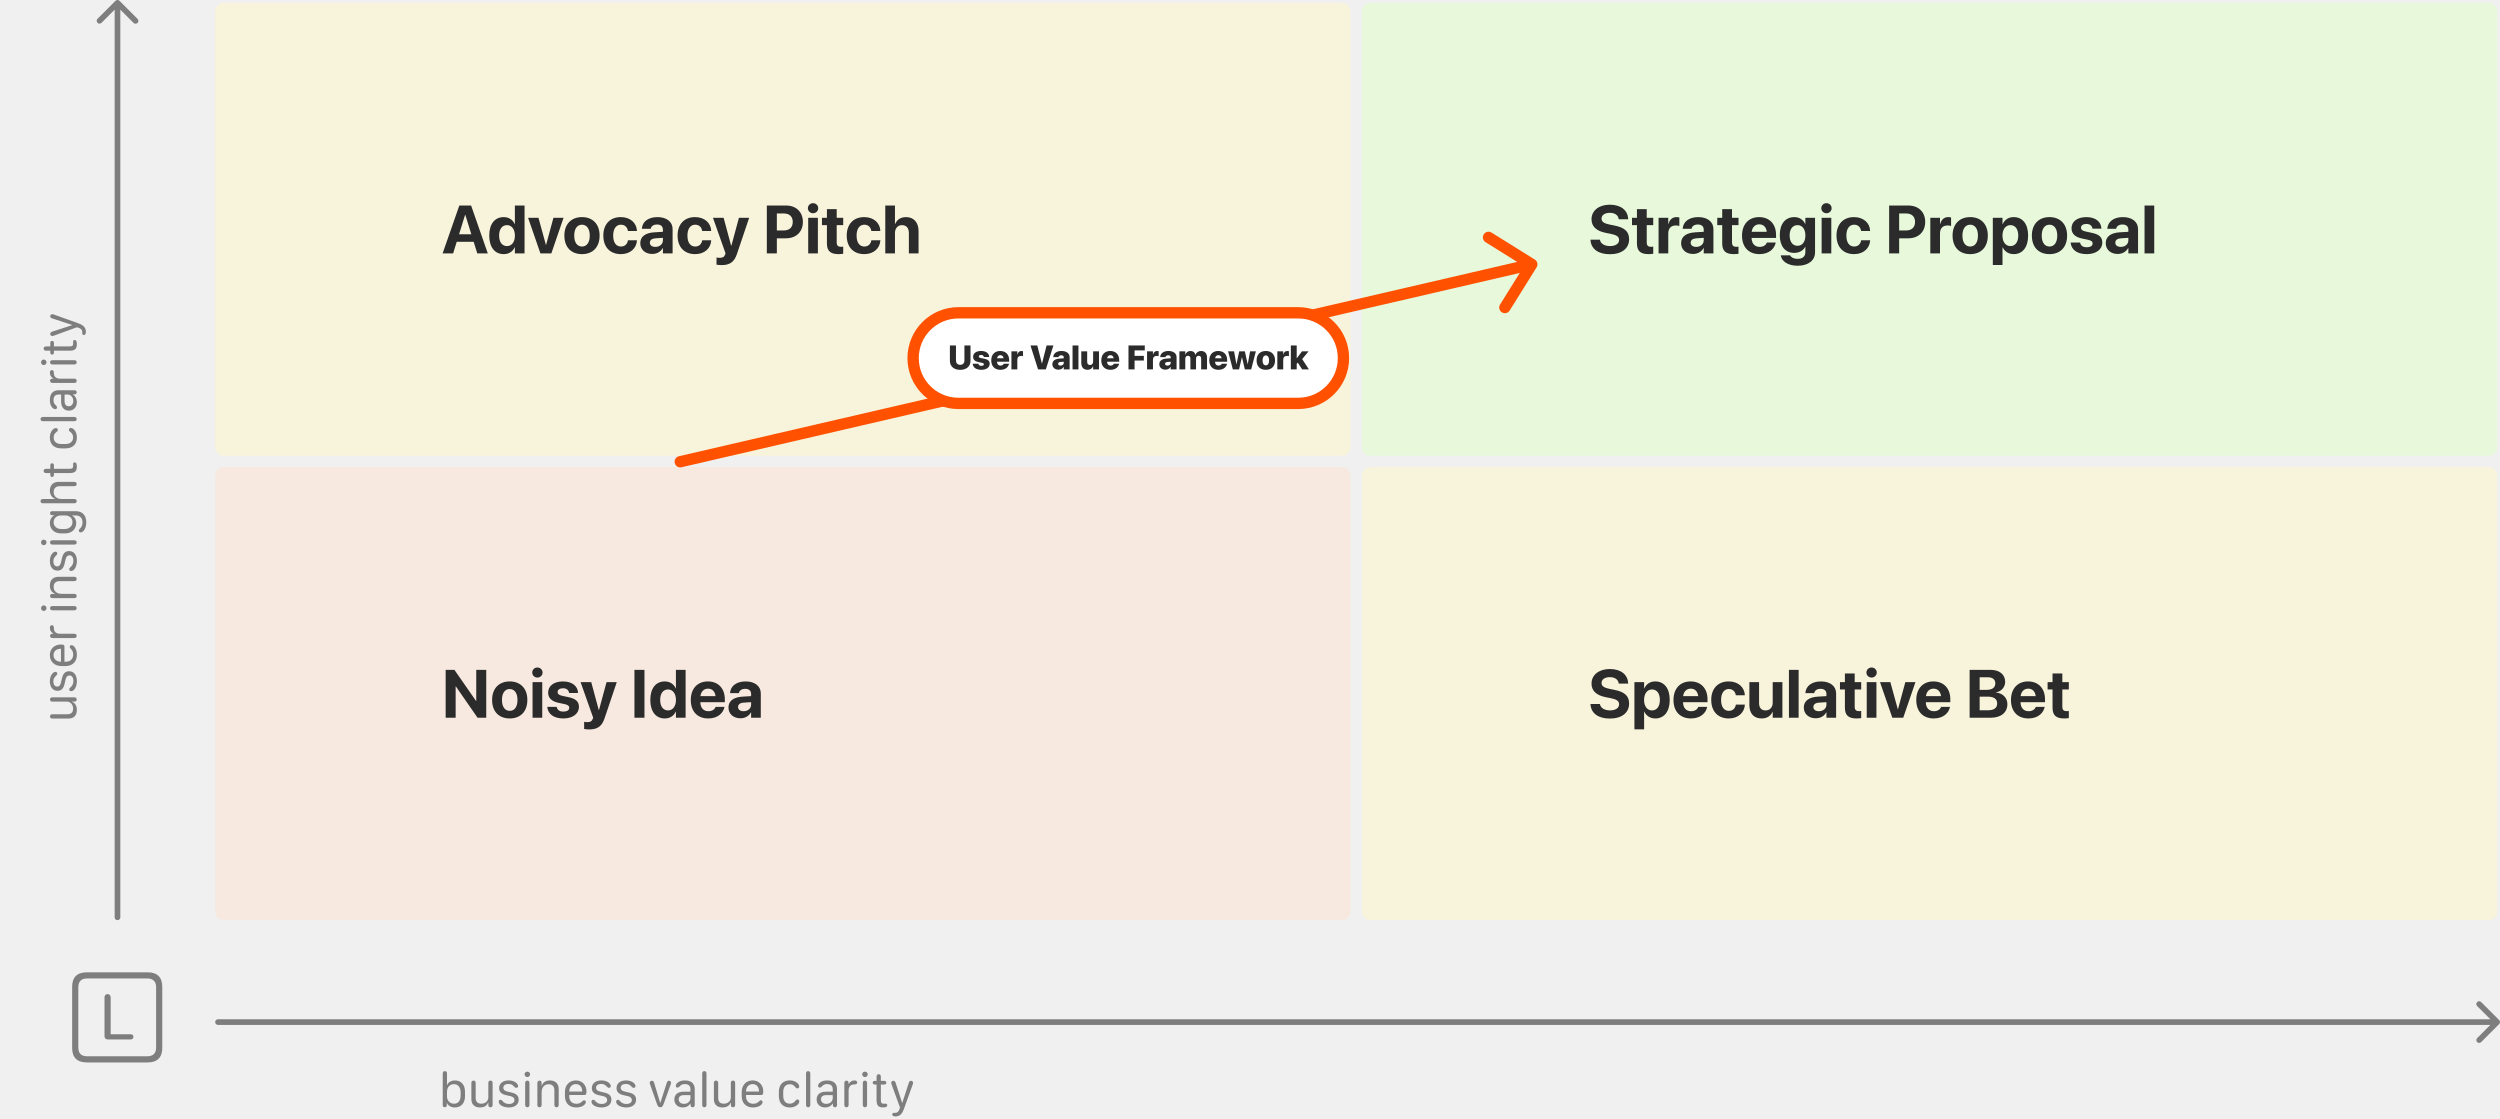
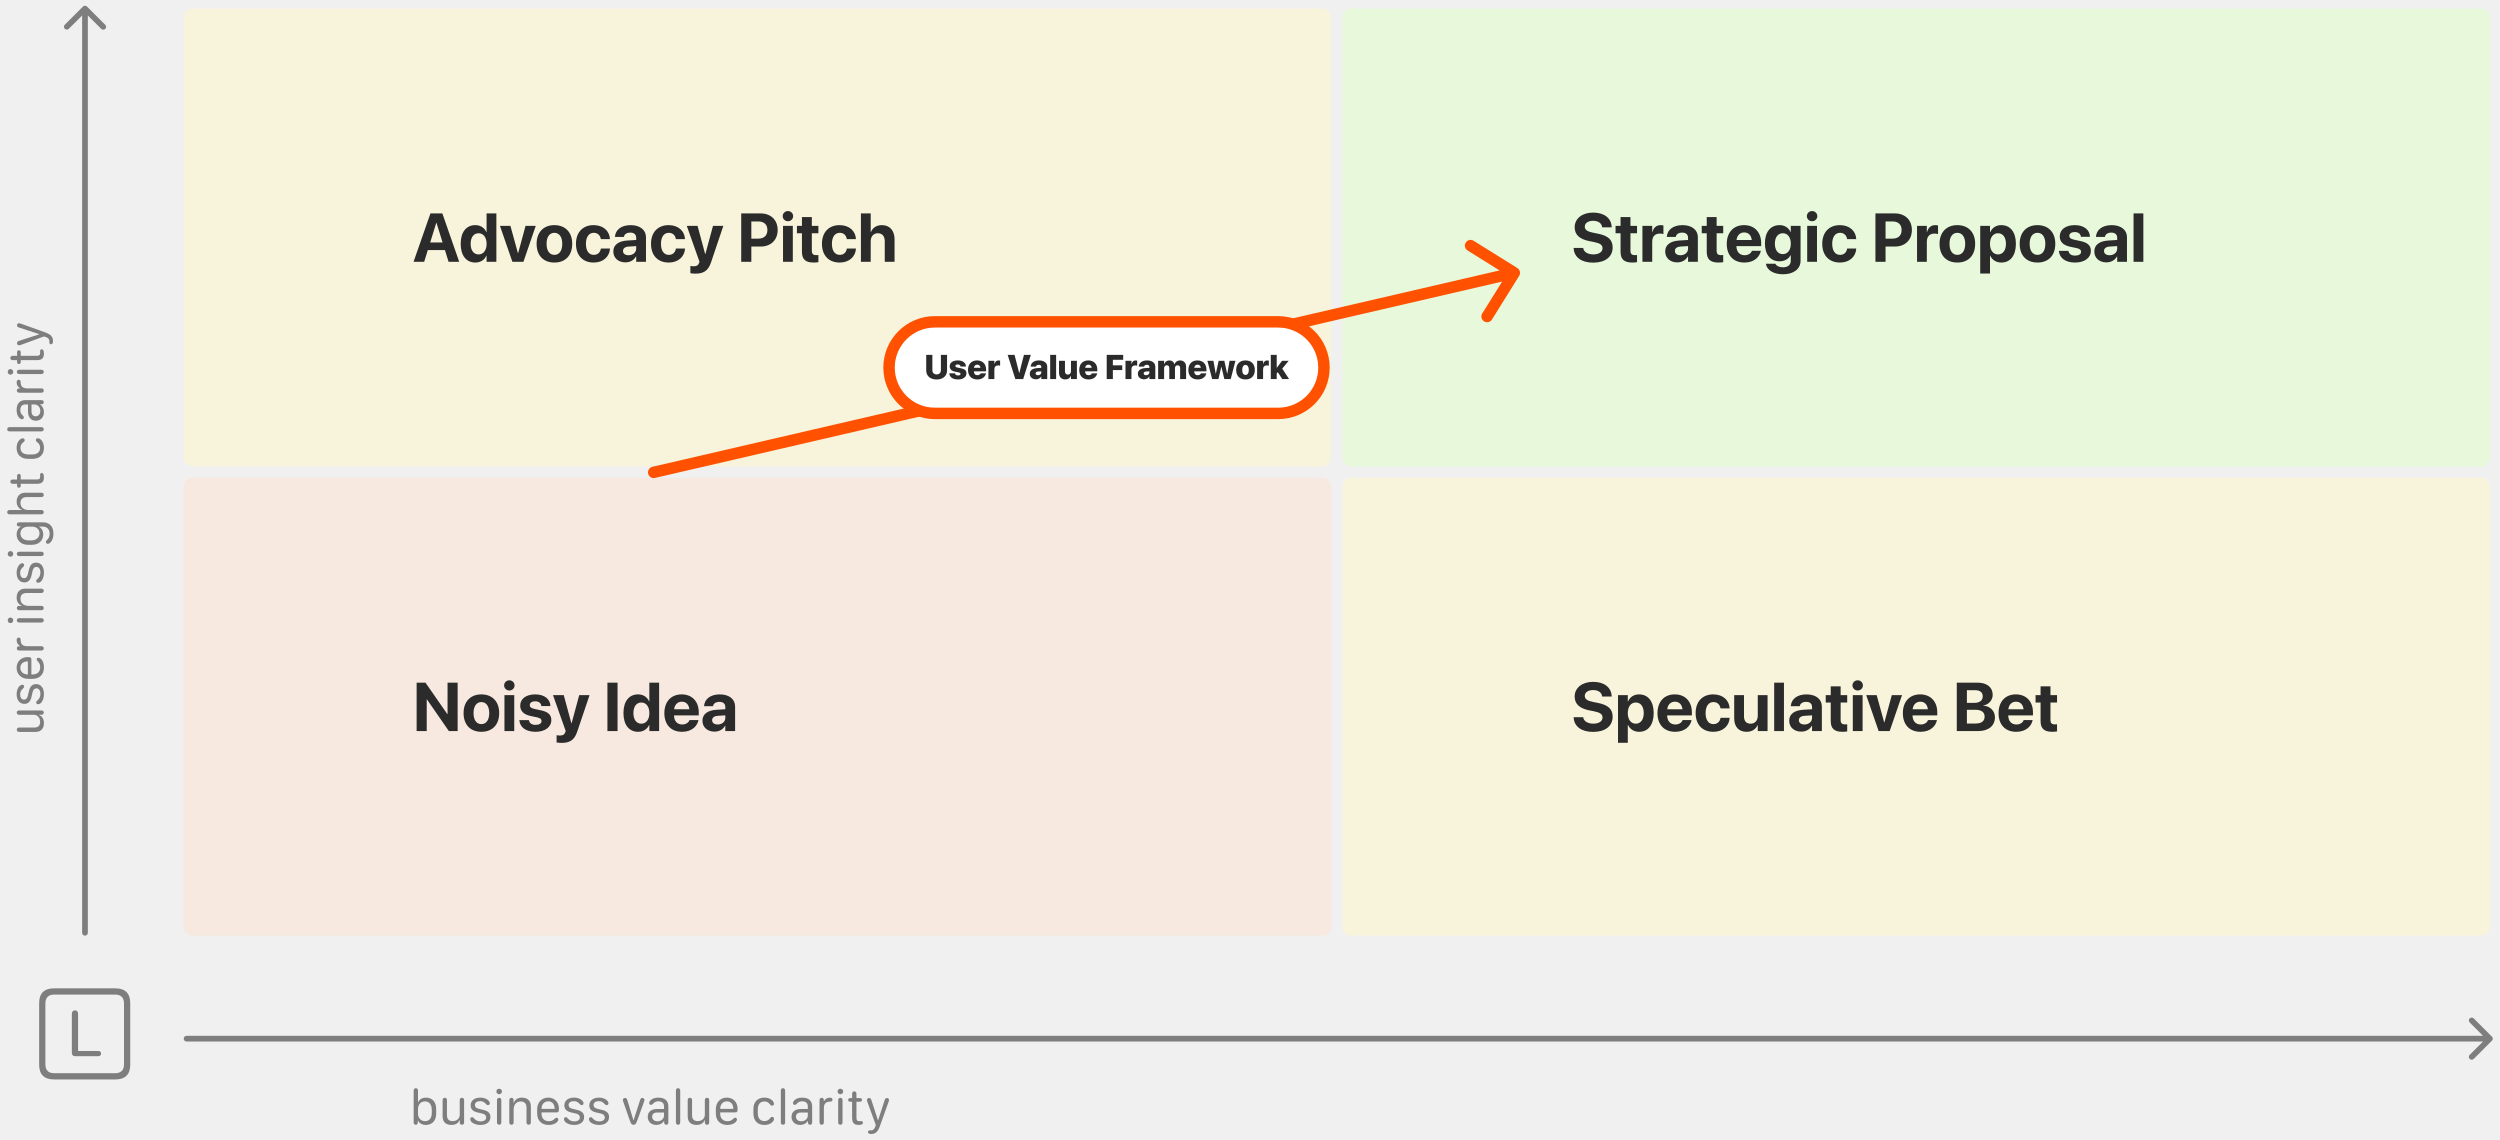
- <svg xmlns="http://www.w3.org/2000/svg" width="883" height="395" fill="none">
+ <svg xmlns="http://www.w3.org/2000/svg" viewBox="12.32 -2 872.68 398.33" width="873" height="398" fill="none">
  <path fill="#7E7E7E" d="M25.47 247.89c.757.281 1.68 1.046 1.68 2.839 0 1.705-.827 3.067-2.962 3.067h-5.705c-.57 0-.817-.325-.817-.765 0-.43.246-.756.817-.756h5.318c1.53 0 2.021-.922 2.021-1.977 0-1.494-.993-2.487-2.18-2.487h-5.159c-.57 0-.817-.326-.817-.765 0-.431.246-.756.817-.756h7.796c.572 0 .809.325.809.756s-.246.756-.791.756h-.826zm-.35-3.762c-.423 0-.678-.255-.678-.659 0-.246.123-.431.501-.739.65-.562.976-1.283.976-2.223 0-1.187-.536-1.934-1.389-1.934-.65 0-1.142.475-1.336 1.283l-.404 1.758c-.37 1.609-1.178 2.382-2.479 2.382-1.643 0-2.706-1.318-2.706-3.375 0-.923.237-1.775.668-2.426.369-.553.87-.896 1.327-.896.386 0 .624.255.624.641 0 .273-.088.414-.466.783-.66.615-.914 1.151-.914 1.96 0 1.133.518 1.828 1.37 1.828.669 0 1.073-.431 1.302-1.354l.413-1.714c.386-1.608 1.169-2.355 2.478-2.355 1.688 0 2.751 1.336 2.751 3.498 0 .94-.22 1.828-.606 2.514-.378.659-.897 1.028-1.433 1.028Zm-1.996-8.877h-1.459c-2.39 0-4.06-1.582-4.06-3.858 0-2.206 1.608-3.753 3.875-3.753 1.002 0 1.284.175 1.284.826v5.256h.483c1.6-.009 2.602-.967 2.602-2.549 0-.782-.238-1.389-.712-1.881-.44-.475-.51-.58-.51-.835 0-.334.272-.589.642-.589.272 0 .606.167.879.431.623.58 1.01 1.705 1.01 2.944 0 2.479-1.538 4.008-4.034 4.008m-1.59-1.529v-4.579h-.027c-1.591 0-2.602.87-2.602 2.232 0 1.397 1.055 2.347 2.602 2.347zm4.71-9.879c.527 0 .844.272.844.756 0 .474-.317.755-.844.755H18.52c-.519 0-.844-.298-.844-.764s.316-.738.826-.738h.351v-.044c-.826-.484-1.239-1.196-1.239-2.039 0-.264.053-.484.159-.651a.62.62 0 0 1 .553-.299c.273 0 .457.097.572.299.087.158.123.378.123.668.008 1.354.738 2.057 2.258 2.057zm-10.793-8.069a.936.936 0 0 1-.949-.958c0-.571.396-.993.95-.993s.966.422.966.993a.95.95 0 0 1-.967.958m10.793-1.722c.571 0 .844.325.844.756 0 .43-.281.755-.844.755H18.52c-.572 0-.844-.334-.844-.764 0-.431.281-.747.844-.747zm0-10.327c.527 0 .844.29.844.764s-.317.756-.844.756h-5.106c-1.433 0-2.189.721-2.189 2.022 0 1.52 1.081 2.478 2.883 2.478h4.412c.527 0 .844.281.844.756s-.317.756-.844.756H18.52c-.528 0-.844-.29-.844-.756s.307-.747.826-.747h.95v-.079c-1.17-.387-1.838-1.389-1.838-2.804 0-1.995 1.125-3.146 3.068-3.146zm-1.125-2.048c-.422 0-.677-.255-.677-.659 0-.247.123-.431.501-.739.65-.562.976-1.283.976-2.223 0-1.187-.536-1.934-1.389-1.934-.65 0-1.142.475-1.336 1.283l-.404 1.758c-.37 1.608-1.178 2.382-2.479 2.382-1.643 0-2.706-1.318-2.706-3.375 0-.923.237-1.775.668-2.426.369-.554.87-.896 1.327-.896.386 0 .624.255.624.641 0 .273-.088.413-.466.782-.66.616-.914 1.152-.914 1.96 0 1.134.518 1.829 1.37 1.829.669 0 1.073-.431 1.302-1.354l.413-1.714c.386-1.608 1.169-2.355 2.478-2.355 1.688 0 2.751 1.336 2.751 3.498 0 .94-.22 1.828-.606 2.513-.378.66-.897 1.029-1.433 1.029m-9.668-9.123a.937.937 0 0 1-.949-.958c0-.572.396-.993.95-.993s.966.421.966.993a.95.95 0 0 1-.967.958m10.793-1.723c.571 0 .844.325.844.756s-.281.756-.844.756H18.52c-.572 0-.844-.334-.844-.765s.281-.747.844-.747zm-.782-8.692c.79.36 1.45 1.292 1.45 2.628 0 2.004-1.459 3.629-3.858 3.629h-1.565c-2.4 0-3.876-1.625-3.876-3.612 0-1.441.774-2.399 1.538-2.724v-.071h-.65c-.563 0-.826-.29-.826-.712 0-.43.272-.729.844-.729h8.217c2.54 0 3.736 1.626 3.736 3.929 0 1.019-.229 1.924-.633 2.584-.343.562-.844.993-1.336.993-.378 0-.65-.255-.65-.642 0-.369.237-.545.5-.826.326-.352.791-.949.791-2.048 0-1.529-.887-2.487-2.372-2.487h-1.31zm-2.707 4.728c1.705 0 2.848-1.019 2.848-2.478 0-1.521-1.24-2.329-2.558-2.329h-1.503c-1.354 0-2.61.835-2.61 2.381 0 1.468 1.16 2.426 2.865 2.426zm3.49-16.673c.518 0 .843.299.843.774 0 .474-.317.747-.844.747h-5.089c-1.415 0-2.206.764-2.206 2.074 0 1.503 1.099 2.461 2.883 2.461h4.412c.527 0 .844.29.844.765 0 .474-.317.747-.844.747H15.161c-.536 0-.844-.282-.844-.747 0-.475.308-.765.844-.765h4.29v-.079c-1.082-.317-1.838-1.494-1.838-2.865 0-1.934 1.17-3.112 3.085-3.112h5.546Zm-1.697-3.102h-5.502v.668c0 .43-.237.703-.633.703-.395 0-.642-.264-.642-.703v-.677h-1.52c-.527 0-.835-.281-.835-.747 0-.475.308-.756.835-.756h1.52v-1.239c0-.44.247-.703.642-.703.396 0 .633.272.633.703v1.23h5.52c.984 0 1.274-.246 1.274-1.098 0-.246-.026-.422-.026-.589 0-.343.22-.58.562-.58.246 0 .448.114.58.386.123.247.185.589.185 1.09 0 1.67-.668 2.312-2.593 2.312m-1.371-8.728h-1.6c-2.39 0-3.973-1.406-3.973-3.823 0-.686.132-1.503.554-2.206.352-.589.94-1.151 1.565-1.151.395 0 .703.228.703.65 0 .413-.273.606-.519.782-.641.457-.958 1.09-.958 1.907 0 1.53 1.116 2.303 2.707 2.303h1.442c1.573 0 2.716-.747 2.716-2.311 0-.703-.229-1.389-.959-1.934-.21-.158-.518-.378-.518-.773 0-.326.202-.651.694-.651.607 0 1.196.501 1.582 1.178.422.721.545 1.512.545 2.18 0 2.443-1.564 3.849-3.981 3.849m3.91-10.336c0 .431-.272.747-.843.747H15.161c-.571 0-.844-.316-.844-.747 0-.43.273-.756.844-.756h11.083c.571 0 .844.326.844.756Zm-1.317-8.666c.896.554 1.38 1.494 1.38 2.663 0 1.802-1.143 3.015-2.84 3.015-1.678 0-2.724-1.222-2.724-3.252v-2.443h-.896c-1.187 0-1.794.712-1.794 2.039 0 .782.273 1.309.906 1.863.246.211.334.413.334.686 0 .351-.238.588-.598.588-.518 0-1.028-.36-1.45-1.098-.308-.536-.475-1.231-.475-2.136 0-2.224 1.09-3.454 3.068-3.454h5.572c.527 0 .835.272.835.738 0 .449-.299.712-.8.73h-.518zm-1.495 4.131c.958 0 1.609-.756 1.609-1.881 0-1.274-.88-2.267-2.03-2.267h-1.046v2.364c0 1.134.527 1.784 1.467 1.784m1.97-9.756c.526 0 .843.273.843.756 0 .475-.317.756-.844.756H18.52c-.519 0-.844-.299-.844-.765 0-.465.316-.738.826-.738h.351v-.044c-.826-.483-1.239-1.195-1.239-2.039q0-.398.159-.65a.62.62 0 0 1 .553-.299c.273 0 .457.097.572.299.087.158.123.378.123.668.008 1.353.738 2.056 2.258 2.056zm-10.794-4.799a.936.936 0 0 1-.949-.958c0-.571.396-.993.95-.993s.966.422.966.993a.95.95 0 0 1-.967.958m10.793-1.722c.571 0 .844.325.844.756 0 .43-.281.756-.844.756H18.52c-.572 0-.844-.334-.844-.765s.281-.747.844-.747zm-1.696-3.349h-5.502v.668c0 .431-.237.703-.633.703-.395 0-.642-.263-.642-.703v-.677h-1.52c-.527 0-.835-.281-.835-.747 0-.474.308-.756.835-.756h1.52v-1.239c0-.439.247-.703.642-.703.396 0 .633.273.633.703v1.231h5.52c.984 0 1.274-.246 1.274-1.099 0-.246-.026-.422-.026-.589 0-.343.22-.58.562-.58.246 0 .448.114.58.387.123.246.185.589.185 1.09 0 1.67-.668 2.311-2.593 2.311m5.071-5.537c-.351 0-.58-.281-.58-.703 0-.123.018-.29.018-.483 0-.607-.545-1.161-1.38-1.398-.009 0-.528-.149-.536-.149l-8.139 2.97a1.6 1.6 0 0 1-.536.115c-.413 0-.73-.326-.73-.774 0-.369.246-.633.765-.791l6.996-2.276v-.07l-6.996-2.277c-.519-.158-.765-.422-.765-.782 0-.431.308-.747.721-.747.14 0 .316.035.545.123l8.684 3.111c1.898.677 2.645 1.591 2.645 3.024 0 .413-.105.756-.281.94a.58.58 0 0 1-.43.167ZM40.5 324a1 1 0 0 0 2 0zM42.207.293a1 1 0 0 0-1.414 0l-6.364 6.364a1 1 0 0 0 1.414 1.414L41.5 2.414l5.657 5.657a1 1 0 1 0 1.414-1.414zM41.5 324h1V1h-2v323zm-10.832 51.252c-3.428 0-5.186-1.74-5.186-5.133v-21.551c0-3.41 1.758-5.15 5.186-5.15h21.463c3.428 0 5.185 1.758 5.185 5.15v21.551c0 3.375-1.757 5.133-5.185 5.133zm.035-2.18h21.375c1.951 0 3.059-1.037 3.059-3.076v-21.322c0-2.022-1.108-3.076-3.059-3.076H30.703c-1.969 0-3.04 1.054-3.04 3.076v21.322c0 2.039 1.071 3.076 3.04 3.076m7.277-5.941c-.685 0-1.072-.492-1.072-1.213v-13.606c0-.72.387-1.195 1.072-1.195.721 0 1.108.457 1.108 1.195v12.991h7.102c.544 0 .931.334.931.914 0 .562-.387.914-.931.914z" />
  <rect width="401" height="160" x="76" y="1" fill="#F8F3DB" rx="3" />
  <path fill="#2B2B2B" d="m156.328 89.5 5.906-16.91h4.161l5.894 16.91h-3.715l-1.277-4.102h-5.977l-1.277 4.102zm7.945-13.629-2.132 6.879h4.336l-2.133-6.879zm13.641 13.887c-3.164 0-5.109-2.461-5.109-6.54v-.011c0-4.09 1.945-6.527 5.109-6.527 1.781 0 3.188.914 3.867 2.437h.071V72.59h3.421V89.5h-3.421v-2.144h-.071c-.668 1.488-2.051 2.402-3.867 2.402m1.148-2.836c1.665 0 2.801-1.43 2.801-3.703v-.012c0-2.262-1.148-3.691-2.801-3.691-1.699 0-2.777 1.394-2.777 3.691v.012c0 2.285 1.067 3.703 2.777 3.703m11.813 2.578-4.348-12.563h3.657l2.625 9.54h.07l2.59-9.54h3.574L194.73 89.5zm14.684.258c-3.821 0-6.223-2.45-6.223-6.54v-.023c0-4.043 2.461-6.515 6.211-6.515 3.762 0 6.234 2.449 6.234 6.515v.024c0 4.101-2.426 6.539-6.222 6.539m.011-2.684c1.664 0 2.731-1.406 2.731-3.855v-.024c0-2.425-1.09-3.832-2.754-3.832-1.652 0-2.731 1.406-2.731 3.832v.024c0 2.46 1.067 3.855 2.754 3.855m13.723 2.684c-3.832 0-6.199-2.496-6.199-6.551v-.012c0-4.02 2.402-6.515 6.164-6.515 3.41 0 5.578 2.097 5.707 4.816v.082h-3.176l-.023-.105c-.211-1.196-1.043-2.11-2.461-2.11-1.676 0-2.731 1.442-2.731 3.844v.012c0 2.46 1.055 3.855 2.742 3.855 1.372 0 2.227-.843 2.461-2.11l.012-.105h3.188v.07c-.165 2.743-2.332 4.829-5.684 4.829m11.074-.059c-2.519 0-4.219-1.582-4.219-3.797v-.023c0-2.285 1.77-3.621 4.887-3.82l3.106-.188v-.773c0-1.114-.727-1.805-2.063-1.805-1.277 0-2.051.598-2.215 1.406l-.023.106h-3.129l.012-.14c.187-2.321 2.179-3.985 5.496-3.985 3.246 0 5.343 1.675 5.343 4.207V89.5h-3.421v-1.875h-.071c-.715 1.29-2.05 2.074-3.703 2.074m-.832-3.972c0 .925.762 1.476 1.945 1.476 1.536 0 2.661-.984 2.661-2.297v-.902l-2.59.164c-1.324.082-2.016.644-2.016 1.535zm15.985 4.03c-3.832 0-6.2-2.495-6.2-6.55v-.012c0-4.02 2.403-6.515 6.164-6.515 3.411 0 5.578 2.097 5.707 4.816v.082h-3.175l-.024-.105c-.211-1.196-1.043-2.11-2.461-2.11-1.676 0-2.73 1.442-2.73 3.844v.012c0 2.46 1.054 3.855 2.742 3.855 1.371 0 2.227-.843 2.461-2.11l.012-.105h3.187v.07c-.164 2.743-2.332 4.829-5.683 4.829Zm9.304 3.88a11 11 0 0 1-1.746-.153v-2.543c.246.047.645.118 1.149.118 1.019 0 1.582-.293 1.886-1.149l.153-.41-4.442-12.563h3.762l2.648 9.82h.094l2.66-9.82h3.61l-4.313 12.786c-.984 2.965-2.672 3.914-5.461 3.914m16.02-4.137V72.59h6.797c3.562 0 5.941 2.297 5.941 5.777v.024c0 3.48-2.379 5.777-5.941 5.777h-3.258V89.5zm5.929-14.11h-2.39v6.012h2.39c2.028 0 3.223-1.078 3.223-3v-.023c0-1.922-1.195-2.988-3.223-2.988Zm10.395-.07c-1.031 0-1.828-.808-1.828-1.78 0-.974.797-1.782 1.828-1.782s1.828.808 1.828 1.781-.797 1.781-1.828 1.781m-1.711 14.18V76.937h3.422V89.5zm10.711.258c-2.789 0-4.102-1.078-4.102-3.774v-6.468h-1.746v-2.579h1.746v-3.07h3.457v3.07h2.297v2.579h-2.297v6.093c0 1.172.528 1.57 1.559 1.57.305 0 .527-.035.738-.058v2.508a11 11 0 0 1-1.652.129m9.094 0c-3.832 0-6.2-2.496-6.2-6.551v-.012c0-4.02 2.403-6.515 6.165-6.515 3.41 0 5.578 2.097 5.707 4.816v.082h-3.176l-.024-.105c-.211-1.196-1.043-2.11-2.461-2.11-1.675 0-2.73 1.442-2.73 3.844v.012c0 2.46 1.055 3.855 2.742 3.855 1.371 0 2.227-.843 2.461-2.11l.012-.105h3.187v.07c-.164 2.743-2.332 4.829-5.683 4.829m7.418-.258V72.59h3.422v6.516h.07c.644-1.56 1.969-2.426 3.855-2.426 2.719 0 4.407 1.898 4.407 4.933V89.5h-3.422v-7.184c0-1.757-.867-2.8-2.426-2.8-1.512 0-2.484 1.148-2.484 2.789V89.5z" />
  <rect width="401" height="160" x="481" y="1" fill="#E7F8DB" rx="3" />
  <path fill="#2B2B2B" d="M568.582 89.793c-4.02 0-6.609-1.84-6.809-4.957l-.011-.188h3.34l.023.13c.223 1.312 1.617 2.132 3.551 2.132 1.957 0 3.187-.855 3.187-2.144v-.012c0-1.148-.832-1.723-2.929-2.156l-1.782-.352c-3.34-.668-5.027-2.262-5.027-4.805v-.011c0-3.094 2.695-5.133 6.445-5.133 3.914 0 6.317 1.957 6.481 4.922l.011.222h-3.339l-.012-.14c-.176-1.324-1.395-2.133-3.141-2.133-1.816.012-2.906.844-2.906 2.05v.013c0 1.066.867 1.687 2.813 2.074l1.793.363c3.539.703 5.132 2.144 5.132 4.805v.011c0 3.247-2.554 5.309-6.82 5.309m13.688-.035c-2.79 0-4.102-1.078-4.102-3.774v-6.468h-1.746v-2.579h1.746v-3.07h3.457v3.07h2.297v2.579h-2.297v6.093c0 1.172.527 1.57 1.559 1.57.304 0 .527-.035.738-.058v2.508a11 11 0 0 1-1.652.129m3.539-.258V76.937h3.421v2.192h.071c.375-1.547 1.394-2.45 2.859-2.45.375 0 .727.06.985.13v3.011c-.282-.117-.75-.187-1.243-.187-1.687 0-2.672 1.008-2.672 2.836V89.5zm12.175.2c-2.519 0-4.218-1.583-4.218-3.798v-.023c0-2.285 1.769-3.621 4.886-3.82l3.106-.188v-.773c0-1.114-.727-1.805-2.063-1.805-1.277 0-2.05.598-2.215 1.406l-.023.106h-3.129l.012-.14c.187-2.321 2.18-3.985 5.496-3.985 3.246 0 5.344 1.675 5.344 4.207V89.5h-3.422v-1.875h-.07c-.715 1.29-2.051 2.074-3.704 2.074Zm-.832-3.973c0 .925.762 1.476 1.946 1.476 1.535 0 2.66-.984 2.66-2.297v-.902l-2.59.164c-1.324.082-2.016.644-2.016 1.535zm15.235 4.03c-2.789 0-4.102-1.077-4.102-3.773v-6.468h-1.746v-2.579h1.746v-3.07h3.457v3.07h2.297v2.579h-2.297v6.093c0 1.172.528 1.57 1.559 1.57.304 0 .527-.035.738-.058v2.508c-.387.058-.937.129-1.652.129Zm9.07 0c-3.844 0-6.176-2.495-6.176-6.515v-.011c0-3.997 2.356-6.551 6.035-6.551s5.989 2.496 5.989 6.293v1.054h-8.649c.035 2.004 1.125 3.176 2.871 3.176 1.407 0 2.262-.773 2.508-1.476l.024-.07h3.14l-.035.128c-.387 1.852-2.121 3.973-5.707 3.973Zm-.082-10.523c-1.406 0-2.461.938-2.684 2.637h5.332c-.211-1.734-1.23-2.637-2.648-2.637m13.57 14.625c-3.457 0-5.636-1.558-5.965-3.574l-.011-.105h3.328l.035.082c.27.62 1.184 1.16 2.613 1.16 1.77 0 2.707-.914 2.707-2.32V87.18h-.07c-.656 1.312-2.062 2.144-3.879 2.144-3.141 0-5.086-2.343-5.086-6.246v-.012c0-4.007 1.969-6.386 5.145-6.386 1.769 0 3.14.937 3.82 2.402h.07v-2.144h3.422v12.21c0 2.801-2.355 4.711-6.129 4.711m-.058-7.043c1.675 0 2.777-1.406 2.777-3.656v-.012c0-2.238-1.113-3.632-2.777-3.632-1.699 0-2.789 1.382-2.789 3.632v.012c0 2.262 1.078 3.656 2.789 3.656m10.218-11.496c-1.031 0-1.828-.808-1.828-1.78 0-.974.797-1.782 1.828-1.782s1.829.808 1.829 1.781-.797 1.781-1.829 1.781m-1.71 14.18V76.937h3.421V89.5zm11.46.258c-3.832 0-6.199-2.496-6.199-6.551v-.012c0-4.02 2.403-6.515 6.164-6.515 3.41 0 5.578 2.097 5.707 4.816v.082h-3.175l-.024-.105c-.211-1.196-1.043-2.11-2.461-2.11-1.676 0-2.73 1.442-2.73 3.844v.012c0 2.46 1.054 3.855 2.742 3.855 1.371 0 2.226-.843 2.461-2.11l.012-.105h3.187v.07c-.164 2.743-2.332 4.829-5.684 4.829m12.387-.258V72.59h6.797c3.563 0 5.941 2.297 5.941 5.777v.024c0 3.48-2.378 5.777-5.941 5.777h-3.258V89.5zm5.93-14.11h-2.391v6.012h2.391c2.027 0 3.223-1.078 3.223-3v-.023c0-1.922-1.196-2.988-3.223-2.988Zm8.613 14.11V76.937h3.422v2.192h.07c.375-1.547 1.395-2.45 2.86-2.45.375 0 .726.06.984.13v3.011c-.281-.117-.75-.187-1.242-.187-1.688 0-2.672 1.008-2.672 2.836V89.5zm14.086.258c-3.82 0-6.223-2.45-6.223-6.54v-.023c0-4.043 2.461-6.515 6.211-6.515 3.762 0 6.235 2.449 6.235 6.515v.024c0 4.101-2.426 6.539-6.223 6.539m.012-2.684c1.664 0 2.73-1.406 2.73-3.855v-.024c0-2.425-1.09-3.832-2.754-3.832-1.652 0-2.73 1.406-2.73 3.832v.024c0 2.46 1.066 3.855 2.754 3.855m7.98 6.528V76.937h3.422v2.192h.082c.68-1.523 2.051-2.45 3.832-2.45 3.188 0 5.133 2.438 5.133 6.528v.012c0 4.078-1.945 6.539-5.086 6.539-1.793 0-3.211-.914-3.891-2.402h-.07v6.246zm6.211-6.68c1.699 0 2.778-1.418 2.778-3.703v-.012c0-2.297-1.079-3.691-2.778-3.691-1.664 0-2.801 1.43-2.801 3.703v.012c0 2.261 1.137 3.69 2.801 3.69Zm13.805 2.836c-3.82 0-6.223-2.45-6.223-6.54v-.023c0-4.043 2.461-6.515 6.211-6.515 3.762 0 6.235 2.449 6.235 6.515v.024c0 4.101-2.426 6.539-6.223 6.539m.012-2.684c1.664 0 2.73-1.406 2.73-3.855v-.024c0-2.425-1.09-3.832-2.754-3.832-1.652 0-2.73 1.406-2.73 3.832v.024c0 2.46 1.066 3.855 2.754 3.855m13.148 2.684c-3.48 0-5.414-1.606-5.684-3.985l-.011-.105h3.34l.023.105c.223.985.961 1.559 2.332 1.559 1.289 0 2.074-.504 2.074-1.313v-.011c0-.668-.422-1.055-1.652-1.324l-2.133-.446c-2.437-.515-3.668-1.734-3.668-3.61v-.01c0-2.391 2.063-3.938 5.262-3.938 3.34 0 5.203 1.77 5.285 3.972v.117h-3.152l-.012-.093c-.117-.903-.855-1.582-2.121-1.582-1.184 0-1.922.527-1.922 1.336v.011c0 .645.434 1.067 1.699 1.336l2.133.457c2.625.551 3.703 1.582 3.703 3.434v.012c0 2.46-2.262 4.078-5.496 4.078m10.922-.059c-2.52 0-4.219-1.582-4.219-3.797v-.023c0-2.285 1.77-3.621 4.887-3.82l3.105-.188v-.773c0-1.114-.726-1.805-2.062-1.805-1.277 0-2.051.598-2.215 1.406l-.023.106h-3.129l.011-.14c.188-2.321 2.18-3.985 5.496-3.985 3.247 0 5.344 1.675 5.344 4.207V89.5h-3.422v-1.875h-.07c-.715 1.29-2.051 2.074-3.703 2.074m-.832-3.972c0 .925.762 1.476 1.945 1.476 1.535 0 2.66-.984 2.66-2.297v-.902l-2.589.164c-1.325.082-2.016.644-2.016 1.535zm10.324 3.773V72.59h3.422V89.5z" />
  <rect width="401" height="160" x="76" y="165" fill="#F7E9DF" rx="3" />
  <path fill="#2B2B2B" d="M157.406 253.5v-16.91h3.094l7.641 10.992h.07V236.59h3.527v16.91h-3.07l-7.664-11.074h-.07V253.5zm22.629.258c-3.82 0-6.223-2.449-6.223-6.539v-.024c0-4.043 2.461-6.515 6.211-6.515 3.762 0 6.235 2.449 6.235 6.515v.024c0 4.101-2.426 6.539-6.223 6.539m.012-2.684c1.664 0 2.73-1.406 2.73-3.855v-.024c0-2.425-1.089-3.832-2.754-3.832-1.652 0-2.73 1.407-2.73 3.832v.024c0 2.461 1.066 3.855 2.754 3.855m9.762-11.754c-1.032 0-1.829-.808-1.829-1.781s.797-1.781 1.829-1.781c1.031 0 1.828.808 1.828 1.781s-.797 1.781-1.828 1.781m-1.711 14.18v-12.562h3.422V253.5zm10.886.258c-3.48 0-5.414-1.606-5.683-3.985l-.012-.105h3.34l.023.105c.223.985.961 1.559 2.332 1.559 1.289 0 2.075-.504 2.075-1.312v-.012c0-.668-.422-1.055-1.653-1.324l-2.133-.446c-2.437-.515-3.668-1.734-3.668-3.609v-.012c0-2.39 2.063-3.937 5.262-3.937 3.34 0 5.203 1.769 5.285 3.972v.118H201l-.012-.094c-.117-.903-.855-1.582-2.121-1.582-1.183 0-1.922.527-1.922 1.336v.011c0 .645.434 1.067 1.7 1.336l2.132.457c2.625.551 3.703 1.582 3.703 3.434v.012c0 2.461-2.261 4.078-5.496 4.078m9.082 3.879a11 11 0 0 1-1.746-.153v-2.543c.246.047.645.118 1.149.118 1.019 0 1.582-.293 1.886-1.149l.153-.41-4.442-12.562h3.762l2.649 9.82h.093l2.66-9.82h3.61l-4.313 12.785c-.984 2.965-2.672 3.914-5.461 3.914m16.02-4.137v-16.91h3.539v16.91zm10.711.258c-3.164 0-5.109-2.461-5.109-6.539v-.012c0-4.09 1.945-6.527 5.109-6.527 1.781 0 3.187.914 3.867 2.437h.07v-6.527h3.422v16.91h-3.422v-2.145h-.07c-.668 1.489-2.051 2.403-3.867 2.403m1.148-2.836c1.664 0 2.801-1.43 2.801-3.703v-.012c0-2.262-1.148-3.691-2.801-3.691-1.699 0-2.777 1.394-2.777 3.691v.012c0 2.285 1.066 3.703 2.777 3.703m14.215 2.836c-3.844 0-6.176-2.496-6.176-6.516v-.012c0-3.996 2.356-6.55 6.036-6.55s5.988 2.496 5.988 6.293v1.054h-8.649c.036 2.004 1.125 3.176 2.871 3.176 1.407 0 2.262-.773 2.508-1.476l.024-.071h3.14l-.035.129c-.387 1.852-2.121 3.973-5.707 3.973m-.082-10.524c-1.406 0-2.461.938-2.683 2.637h5.332c-.211-1.734-1.231-2.637-2.649-2.637m11.438 10.465c-2.52 0-4.219-1.582-4.219-3.797v-.023c0-2.285 1.769-3.621 4.887-3.82l3.105-.188v-.773c0-1.114-.727-1.805-2.062-1.805-1.278 0-2.051.598-2.215 1.406l-.024.106h-3.129l.012-.141c.188-2.32 2.18-3.984 5.496-3.984 3.246 0 5.344 1.675 5.344 4.207v8.613h-3.422v-1.875h-.07c-.715 1.289-2.051 2.074-3.703 2.074m-.832-3.972c0 .925.761 1.476 1.945 1.476 1.535 0 2.66-.984 2.66-2.297v-.902l-2.59.164c-1.324.082-2.015.644-2.015 1.535z" />
  <rect width="401" height="160" x="481" y="165" fill="#F8F3DB" rx="3" />
  <path fill="#2B2B2B" d="M568.582 253.793c-4.02 0-6.609-1.84-6.809-4.957l-.011-.188h3.34l.023.129c.223 1.313 1.617 2.133 3.551 2.133 1.957 0 3.187-.855 3.187-2.144v-.012c0-1.149-.832-1.723-2.929-2.156l-1.782-.352c-3.34-.668-5.027-2.262-5.027-4.805v-.011c0-3.094 2.695-5.133 6.445-5.133 3.914 0 6.317 1.957 6.481 4.922l.011.222h-3.339l-.012-.14c-.176-1.324-1.395-2.133-3.141-2.133-1.816.012-2.906.844-2.906 2.051v.011c0 1.067.867 1.688 2.813 2.075l1.793.363c3.539.703 5.132 2.144 5.132 4.805v.011c0 3.246-2.554 5.309-6.82 5.309m8.695 3.809v-16.664h3.422v2.191h.082c.68-1.524 2.051-2.449 3.832-2.449 3.188 0 5.133 2.437 5.133 6.527v.012c0 4.078-1.945 6.539-5.086 6.539-1.793 0-3.211-.914-3.89-2.403h-.071v6.247zm6.211-6.68c1.7 0 2.778-1.418 2.778-3.703v-.012c0-2.297-1.078-3.691-2.778-3.691-1.664 0-2.8 1.429-2.8 3.703v.011c0 2.262 1.136 3.692 2.8 3.692m13.758 2.836c-3.844 0-6.176-2.496-6.176-6.516v-.012c0-3.996 2.356-6.55 6.035-6.55s5.989 2.496 5.989 6.293v1.054h-8.649c.035 2.004 1.125 3.176 2.871 3.176 1.407 0 2.262-.773 2.508-1.476l.024-.071h3.14l-.035.129c-.387 1.852-2.121 3.973-5.707 3.973m-.082-10.524c-1.406 0-2.461.938-2.684 2.637h5.332c-.21-1.734-1.23-2.637-2.648-2.637m13.441 10.524c-3.832 0-6.199-2.496-6.199-6.551v-.012c0-4.019 2.403-6.515 6.164-6.515 3.41 0 5.578 2.097 5.707 4.816v.082h-3.175l-.024-.105c-.211-1.196-1.043-2.11-2.461-2.11-1.676 0-2.73 1.442-2.73 3.844v.012c0 2.461 1.054 3.855 2.742 3.855 1.371 0 2.226-.844 2.461-2.109l.012-.106h3.187v.071c-.164 2.742-2.332 4.828-5.684 4.828m11.614 0c-2.766 0-4.336-1.77-4.336-4.711v-8.109h3.422v7.394c0 1.641.773 2.59 2.308 2.59s2.508-1.125 2.508-2.766v-7.218h3.422V253.5h-3.422v-2.074h-.07c-.645 1.441-1.934 2.332-3.832 2.332m9.633-.258v-16.91h3.421v16.91zm9.468.199c-2.519 0-4.218-1.582-4.218-3.797v-.023c0-2.285 1.769-3.621 4.886-3.82l3.106-.188v-.773c0-1.114-.727-1.805-2.063-1.805-1.277 0-2.051.598-2.215 1.406l-.023.106h-3.129l.012-.141c.187-2.32 2.179-3.984 5.496-3.984 3.246 0 5.344 1.675 5.344 4.207v8.613h-3.422v-1.875h-.071c-.714 1.289-2.05 2.074-3.703 2.074m-.832-3.972c0 .925.762 1.476 1.946 1.476 1.535 0 2.66-.984 2.66-2.297v-.902l-2.59.164c-1.324.082-2.016.644-2.016 1.535zm15.235 4.031c-2.789 0-4.102-1.078-4.102-3.774v-6.468h-1.746v-2.578h1.746v-3.071h3.457v3.071h2.297v2.578h-2.297v6.093c0 1.172.527 1.571 1.559 1.571.304 0 .527-.035.738-.059v2.508c-.387.059-.937.129-1.652.129m5.32-14.438c-1.031 0-1.828-.808-1.828-1.781s.797-1.781 1.828-1.781 1.828.808 1.828 1.781-.797 1.781-1.828 1.781m-1.711 14.18v-12.562h3.422V253.5zm9.035 0-4.347-12.562h3.656l2.625 9.539h.07l2.59-9.539h3.574l-4.312 12.562zm14.637.258c-3.844 0-6.176-2.496-6.176-6.516v-.012c0-3.996 2.356-6.55 6.035-6.55s5.989 2.496 5.989 6.293v1.054h-8.649c.035 2.004 1.125 3.176 2.871 3.176 1.406 0 2.262-.773 2.508-1.476l.023-.071h3.141l-.035.129c-.387 1.852-2.121 3.973-5.707 3.973m-.082-10.524c-1.406 0-2.461.938-2.684 2.637h5.332c-.211-1.734-1.23-2.637-2.648-2.637m12.75 10.266v-16.91h7.359c3.188 0 5.192 1.64 5.192 4.242v.023c0 1.852-1.407 3.434-3.27 3.68v.07c2.356.176 4.055 1.84 4.055 4.055v.024c0 2.964-2.238 4.816-5.848 4.816zm6.445-14.285h-2.906v4.441h2.473c1.992 0 3.058-.832 3.058-2.297v-.023c0-1.348-.972-2.121-2.625-2.121m-.012 6.844h-2.894v4.804h3.047c2.027 0 3.14-.832 3.14-2.402v-.023c0-1.547-1.125-2.379-3.293-2.379m14.344 7.699c-3.844 0-6.176-2.496-6.176-6.516v-.012c0-3.996 2.356-6.55 6.036-6.55s5.988 2.496 5.988 6.293v1.054h-8.649c.036 2.004 1.125 3.176 2.872 3.176 1.406 0 2.261-.773 2.507-1.476l.024-.071h3.14l-.035.129c-.386 1.852-2.121 3.973-5.707 3.973m-.082-10.524c-1.406 0-2.461.938-2.683 2.637h5.332c-.211-1.734-1.231-2.637-2.649-2.637m12.692 10.524c-2.789 0-4.102-1.078-4.102-3.774v-6.468h-1.746v-2.578h1.746v-3.071h3.457v3.071h2.297v2.578h-2.297v6.093c0 1.172.527 1.571 1.559 1.571.304 0 .527-.035.738-.059v2.508c-.387.059-.938.129-1.652.129" />
  <path fill="#7E7E7E" d="M77 360a1 1 0 0 0 0 2zm805.707 1.707a1 1 0 0 0 0-1.414l-6.364-6.364a.999.999 0 1 0-1.414 1.414l5.657 5.657-5.657 5.657a.999.999 0 1 0 1.414 1.414zM77 361v1h805v-2H77zm83.643 30.149c-1.301 0-2.33-.571-2.743-1.511h-.079v.624c0 .527-.263.826-.729.826-.457 0-.721-.308-.721-.844v-11.083c0-.527.281-.844.756-.844s.756.317.756.844v4.061h.079c.281-.958 1.389-1.609 2.733-1.609 2.171 0 3.542 1.521 3.542 3.947v1.634c0 2.435-1.388 3.955-3.594 3.955m-2.76-3.893c0 1.494 1.037 2.575 2.487 2.575 1.485 0 2.329-1.072 2.329-2.935v-.958c0-1.89-.861-3.006-2.364-3.006s-2.452 1.072-2.452 2.768zm14.511 2.215c-.282.756-1.046 1.678-2.839 1.678-1.705 0-3.068-.826-3.068-2.961v-5.705c0-.571.325-.817.765-.817.431 0 .756.246.756.817v5.318c0 1.529.923 2.021 1.977 2.021 1.494 0 2.488-.993 2.488-2.179v-5.16c0-.571.325-.817.764-.817.431 0 .756.246.756.817v7.796c0 .572-.325.809-.756.809-.43 0-.756-.246-.756-.791v-.826zm3.761-.352c0-.422.255-.677.659-.677.247 0 .431.123.739.501.562.651 1.283.976 2.223.976 1.187 0 1.934-.536 1.934-1.389 0-.65-.475-1.142-1.283-1.336l-1.758-.404c-1.608-.369-2.382-1.178-2.382-2.478 0-1.644 1.318-2.708 3.375-2.708.923 0 1.776.238 2.426.668.554.37.896.871.896 1.328 0 .386-.255.624-.641.624-.273 0-.413-.088-.782-.466-.616-.659-1.152-.914-1.96-.914-1.134 0-1.829.518-1.829 1.371 0 .668.431 1.072 1.354 1.301l1.714.413c1.608.386 2.355 1.169 2.355 2.478 0 1.688-1.336 2.751-3.498 2.751-.94 0-1.828-.22-2.513-.606-.66-.378-1.029-.897-1.029-1.433m9.123-9.668c0-.554.431-.949.958-.949.572 0 .993.395.993.949s-.421.967-.993.967a.95.95 0 0 1-.958-.967m1.723 10.793c0 .571-.325.844-.756.844s-.756-.281-.756-.844v-7.725c0-.572.334-.844.765-.844s.747.281.747.844zm10.327 0c0 .527-.29.844-.765.844-.474 0-.755-.317-.755-.844v-5.106c0-1.433-.721-2.189-2.022-2.189-1.52 0-2.478 1.081-2.478 2.883v4.412c0 .527-.282.844-.756.844s-.756-.317-.756-.844v-7.725c0-.528.29-.844.756-.844s.747.307.747.826v.949h.079c.387-1.169 1.389-1.837 2.804-1.837 1.995 0 3.146 1.125 3.146 3.068zm2.206-3.12v-1.459c0-2.391 1.582-4.061 3.859-4.061 2.206 0 3.753 1.609 3.753 3.876 0 1.002-.176 1.284-.827 1.284h-5.256v.483c.009 1.6.967 2.602 2.549 2.602.783 0 1.389-.238 1.881-.712.475-.44.58-.51.835-.51.334 0 .589.272.589.642 0 .272-.167.606-.431.878-.58.624-1.705 1.011-2.944 1.011-2.479 0-4.008-1.538-4.008-4.034m1.529-1.591h4.58v-.026c0-1.591-.871-2.602-2.233-2.602-1.397 0-2.347 1.055-2.347 2.602zm7.84 3.586c0-.422.255-.677.659-.677.247 0 .431.123.739.501.562.651 1.283.976 2.223.976 1.187 0 1.934-.536 1.934-1.389 0-.65-.475-1.142-1.283-1.336l-1.758-.404c-1.608-.369-2.382-1.178-2.382-2.478 0-1.644 1.319-2.708 3.375-2.708.923 0 1.776.238 2.426.668.554.37.896.871.896 1.328 0 .386-.254.624-.641.624-.273 0-.413-.088-.782-.466-.616-.659-1.152-.914-1.96-.914-1.134 0-1.828.518-1.828 1.371 0 .668.43 1.072 1.353 1.301l1.714.413c1.608.386 2.355 1.169 2.355 2.478 0 1.688-1.336 2.751-3.498 2.751-.94 0-1.828-.22-2.513-.606-.66-.378-1.029-.897-1.029-1.433m8.719 0c0-.422.255-.677.659-.677.246 0 .431.123.739.501.562.651 1.283.976 2.223.976 1.187 0 1.934-.536 1.934-1.389 0-.65-.475-1.142-1.283-1.336l-1.758-.404c-1.609-.369-2.382-1.178-2.382-2.478 0-1.644 1.318-2.708 3.375-2.708.923 0 1.775.238 2.426.668.553.37.896.871.896 1.328 0 .386-.255.624-.641.624-.273 0-.414-.088-.783-.466-.615-.659-1.151-.914-1.96-.914-1.133 0-1.828.518-1.828 1.371 0 .668.431 1.072 1.354 1.301l1.714.413c1.608.386 2.355 1.169 2.355 2.478 0 1.688-1.336 2.751-3.498 2.751-.94 0-1.828-.22-2.514-.606-.659-.378-1.028-.897-1.028-1.433m14.309.519-2.329-6.654c-.08-.211-.123-.378-.123-.536 0-.395.333-.729.747-.729.421 0 .676.237.826.764l2.109 7.023h.07l2.268-7.023c.167-.545.413-.764.809-.764a.72.72 0 0 1 .72.729c0 .141-.035.308-.132.536l-2.39 6.654c-.44 1.204-.677 1.45-1.283 1.45-.633 0-.888-.281-1.292-1.45m11.918.132c-.554.896-1.495 1.379-2.663 1.379-1.802 0-3.015-1.142-3.015-2.838 0-1.679 1.222-2.725 3.252-2.725h2.443v-.897c0-1.186-.712-1.793-2.039-1.793-.782 0-1.309.273-1.863.906-.211.246-.413.334-.686.334-.351 0-.589-.238-.589-.598 0-.518.361-1.028 1.099-1.45.536-.308 1.231-.475 2.136-.475 2.223 0 3.454 1.09 3.454 3.068v5.572c0 .527-.273.835-.738.835-.449 0-.712-.299-.73-.8v-.518zm-4.131-1.495c0 .958.756 1.609 1.881 1.609 1.274 0 2.267-.879 2.267-2.03v-1.046h-2.364c-1.134 0-1.784.527-1.784 1.467m9.053 2.813c-.431 0-.748-.273-.748-.844v-11.083c0-.571.317-.844.748-.844.43 0 .755.273.755.844v11.083c0 .571-.325.844-.755.844m9.281-1.617c-.281.756-1.046 1.678-2.839 1.678-1.705 0-3.067-.826-3.067-2.961v-5.705c0-.571.325-.817.764-.817.431 0 .756.246.756.817v5.318c0 1.529.923 2.021 1.978 2.021 1.494 0 2.487-.993 2.487-2.179v-5.16c0-.571.325-.817.765-.817.43 0 .755.246.755.817v7.796c0 .572-.325.809-.755.809-.431 0-.756-.246-.756-.791v-.826zm3.92-2.347v-1.459c0-2.391 1.582-4.061 3.858-4.061 2.206 0 3.753 1.609 3.753 3.876 0 1.002-.176 1.284-.826 1.284h-5.256v.483c.009 1.6.967 2.602 2.549 2.602.782 0 1.388-.238 1.881-.712.474-.44.58-.51.835-.51.334 0 .588.272.588.642 0 .272-.166.606-.43.878-.58.624-1.705 1.011-2.945 1.011-2.478 0-4.007-1.538-4.007-4.034m1.529-1.591h4.579v-.026c0-1.591-.87-2.602-2.232-2.602-1.398 0-2.347 1.055-2.347 2.602zm11.602 1.644v-1.6c0-2.39 1.406-3.973 3.823-3.973.685 0 1.503.132 2.206.554.589.352 1.151.941 1.151 1.565 0 .395-.228.703-.65.703-.413 0-.607-.273-.782-.519-.457-.641-1.09-.958-1.908-.958-1.529 0-2.302 1.116-2.302 2.707v1.442c0 1.573.747 2.715 2.311 2.715.703 0 1.389-.228 1.934-.958.158-.21.378-.518.773-.518.325 0 .651.202.651.694 0 .607-.501 1.196-1.178 1.582-.721.422-1.512.545-2.18.545-2.443 0-3.849-1.564-3.849-3.981m10.335 3.911c-.43 0-.747-.273-.747-.844v-11.083c0-.571.317-.844.747-.844.431 0 .756.273.756.844v11.083c0 .571-.325.844-.756.844m8.666-1.318c-.553.896-1.494 1.379-2.663 1.379-1.801 0-3.014-1.142-3.014-2.838 0-1.679 1.221-2.725 3.252-2.725h2.443v-.897c0-1.186-.712-1.793-2.039-1.793-.782 0-1.31.273-1.863.906-.211.246-.413.334-.686.334-.351 0-.589-.238-.589-.598 0-.518.361-1.028 1.099-1.45.536-.308 1.23-.475 2.136-.475 2.223 0 3.454 1.09 3.454 3.068v5.572c0 .527-.273.835-.738.835-.449 0-.712-.299-.73-.8v-.518zm-4.13-1.495c0 .958.755 1.609 1.88 1.609 1.275 0 2.268-.879 2.268-2.03v-1.046h-2.364c-1.134 0-1.784.527-1.784 1.467m9.755 1.969c0 .527-.272.844-.755.844-.475 0-.756-.317-.756-.844v-7.725c0-.519.299-.844.764-.844.466 0 .739.316.739.826v.352h.044c.483-.827 1.195-1.24 2.039-1.24.263 0 .483.053.65.158a.62.62 0 0 1 .299.554c0 .273-.097.457-.299.571-.158.088-.378.124-.668.124-1.353.008-2.057.738-2.057 2.258zm4.799-10.793c0-.554.431-.949.958-.949.572 0 .993.395.993.949s-.421.967-.993.967a.95.95 0 0 1-.958-.967m1.723 10.793c0 .571-.325.844-.756.844s-.756-.281-.756-.844v-7.725c0-.572.334-.844.765-.844s.747.281.747.844zm3.349-1.696v-5.502h-.668c-.431 0-.703-.237-.703-.633 0-.395.263-.642.703-.642h.676v-1.52c0-.527.282-.835.747-.835.475 0 .756.308.756.835v1.52h1.24c.439 0 .703.247.703.642 0 .396-.273.633-.703.633h-1.231v5.519c0 .985.246 1.275 1.099 1.275.246 0 .422-.027.589-.027.342 0 .58.22.58.563 0 .246-.115.448-.387.58-.246.123-.589.185-1.09.185-1.67 0-2.311-.668-2.311-2.593m5.537 5.071c0-.351.281-.58.703-.58.123 0 .29.018.483.018.607 0 1.16-.545 1.398-1.38 0-.009.149-.528.149-.536l-2.971-8.139a1.6 1.6 0 0 1-.114-.536c0-.413.325-.73.774-.73.369 0 .632.246.791.765l2.276 6.996h.07l2.277-6.996c.158-.519.422-.765.782-.765.431 0 .747.308.747.721 0 .141-.035.316-.123.545l-3.111 8.684c-.677 1.898-1.591 2.645-3.024 2.645-.413 0-.756-.105-.94-.281a.57.57 0 0 1-.167-.431" />
  <path fill="#FF5100" d="M240.717 165.034a2 2 0 0 1-.903-3.897zm301.37-73.363a2 2 0 0 1 .639 2.755l-9.525 15.273a2 2 0 0 1-3.394-2.116l8.466-13.577-13.576-8.466a2 2 0 0 1 2.117-3.394zm-301.821 71.414-.452-1.948 300.763-69.718.452 1.949.451 1.948-300.763 69.718z" />
  <rect width="152" height="32" x="322.512" y="110.48" fill="#fff" rx="16" />
  <rect width="152" height="32" x="322.512" y="110.48" stroke="#FF5100" stroke-width="4" rx="16" />
  <path fill="#2B2B2B" d="M339.139 130.633c-2.203 0-3.639-1.248-3.639-3.153v-5.455h2.15v5.25c0 .985.528 1.577 1.495 1.577.96 0 1.488-.592 1.488-1.577v-5.25h2.15v5.455c0 1.899-1.424 3.153-3.644 3.153m7.476-.018c-1.898 0-2.918-.838-3.058-2.08l-.006-.053h2.015l.012.047c.1.434.428.686 1.037.686.551 0 .885-.199.885-.527v-.006c0-.287-.205-.446-.773-.563l-1.125-.223c-1.248-.24-1.899-.89-1.899-1.863v-.006c0-1.271 1.09-2.062 2.836-2.062 1.846 0 2.824.943 2.842 2.086l.006.047h-1.899l-.006-.047c-.046-.375-.369-.686-.943-.686-.51 0-.838.211-.838.545v.006c0 .275.194.439.797.563l1.125.222c1.354.27 1.939.797 1.939 1.752v.006c0 1.318-1.195 2.156-2.947 2.156m6.733 0c-2.016 0-3.241-1.26-3.241-3.322v-.006c0-2.051 1.231-3.322 3.17-3.322 1.928 0 3.153 1.26 3.153 3.193v.61h-4.289c.023.861.492 1.371 1.248 1.371.668 0 1.031-.381 1.125-.645l.006-.029h1.875l-.018.07c-.193.885-.996 2.08-3.029 2.08m-.024-5.174c-.609 0-1.049.399-1.154 1.102h2.303c-.106-.715-.539-1.102-1.149-1.102m3.914 5.039v-6.38h2.08v1.13h.041c.176-.808.68-1.265 1.43-1.265a1.7 1.7 0 0 1 .539.082v1.775a1.9 1.9 0 0 0-.662-.117c-.873 0-1.348.481-1.348 1.389v3.386zm9.405 0-2.678-8.455h2.408l1.623 6.358h.041l1.617-6.358h2.408l-2.677 8.455zm7.207.088c-1.284 0-2.157-.814-2.157-1.927v-.006c0-1.201.926-1.875 2.573-1.987l1.453-.093v-.317c0-.463-.299-.75-.879-.75-.557 0-.885.258-.955.586l-.012.059h-1.869l.006-.076c.099-1.243 1.16-2.092 2.935-2.092 1.717 0 2.848.867 2.848 2.162v4.353h-2.074v-.902h-.041c-.364.627-.996.99-1.828.99m-.118-2.062c0 .398.334.627.844.627.668 0 1.143-.399 1.143-.938v-.427l-1.119.076c-.58.035-.868.275-.868.656zm5.092 1.974v-8.455h2.08v8.455zm5.285.135c-1.4 0-2.197-.896-2.197-2.408V124.1h2.08v3.662c0 .732.34 1.166 1.026 1.166.656 0 1.072-.498 1.072-1.207V124.1h2.074v6.38h-2.074v-1.125h-.041c-.322.803-.973 1.26-1.94 1.26m8.11 0c-2.016 0-3.24-1.26-3.24-3.322v-.006c0-2.051 1.23-3.322 3.169-3.322 1.928 0 3.153 1.26 3.153 3.193v.61h-4.289c.023.861.492 1.371 1.248 1.371.668 0 1.031-.381 1.125-.645l.006-.029h1.875l-.018.07c-.193.885-.996 2.08-3.029 2.08m-.024-5.174c-.609 0-1.049.399-1.154 1.102h2.303c-.106-.715-.539-1.102-1.149-1.102m6.387 5.039v-8.455h5.754v1.729h-3.604v1.928h3.276v1.646h-3.276v3.152zm6.563 0v-6.38h2.08v1.13h.041c.175-.808.679-1.265 1.429-1.265q.301.001.539.082v1.775a1.9 1.9 0 0 0-.662-.117c-.873 0-1.347.481-1.347 1.389v3.386zm6.474.088c-1.283 0-2.156-.814-2.156-1.927v-.006c0-1.201.926-1.875 2.572-1.987l1.453-.093v-.317c0-.463-.299-.75-.879-.75-.556 0-.884.258-.955.586l-.011.059h-1.87l.006-.076c.1-1.243 1.16-2.092 2.936-2.092 1.717 0 2.847.867 2.847 2.162v4.353h-2.074v-.902h-.041c-.363.627-.996.99-1.828.99m-.117-2.062c0 .398.334.627.844.627.668 0 1.142-.399 1.142-.938v-.427l-1.119.076c-.58.035-.867.275-.867.656zm5.057 1.974v-6.38h2.08v1.148h.041c.246-.779.925-1.283 1.799-1.283.908 0 1.558.498 1.74 1.365h.041c.246-.826 1.019-1.365 1.969-1.365 1.248 0 2.097.879 2.097 2.174v4.341h-2.08v-3.808c0-.668-.31-1.014-.896-1.014-.563 0-.914.404-.914 1.037v3.785h-1.987v-3.826c0-.644-.316-.996-.885-.996-.562 0-.925.416-.925 1.049v3.773zm13.793.135c-2.016 0-3.241-1.26-3.241-3.322v-.006c0-2.051 1.231-3.322 3.17-3.322 1.928 0 3.153 1.26 3.153 3.193v.61h-4.289c.023.861.492 1.371 1.248 1.371.668 0 1.031-.381 1.125-.645l.005-.029h1.875l-.017.07c-.193.885-.996 2.08-3.029 2.08m-.024-5.174c-.609 0-1.049.399-1.154 1.102h2.303c-.106-.715-.539-1.102-1.149-1.102m5.104 5.039-1.659-6.38h2.098l.815 4.505h.041l.972-4.505h1.987l.984 4.505h.041l.809-4.505h2.05l-1.646 6.38h-2.238l-1.014-4.294h-.041l-.996 4.294zm11.654.135c-2.022 0-3.264-1.219-3.264-3.322v-.012c0-2.068 1.283-3.316 3.264-3.316 1.986 0 3.264 1.236 3.264 3.316v.012c0 2.109-1.254 3.322-3.264 3.322m.006-1.576c.709 0 1.154-.627 1.154-1.746v-.012c0-1.101-.457-1.74-1.16-1.74s-1.154.639-1.154 1.74v.012c0 1.125.439 1.746 1.16 1.746m4.06 1.441v-6.38h2.08v1.13h.041c.176-.808.68-1.265 1.43-1.265a1.7 1.7 0 0 1 .539.082v1.775a1.9 1.9 0 0 0-.662-.117c-.873 0-1.348.481-1.348 1.389v3.386zm4.77 0v-8.455h2.074v4.495h.041l1.828-2.42h2.315l-2.25 2.73 2.384 3.65h-2.39l-1.553-2.414-.375.452v1.962z" />
</svg>
